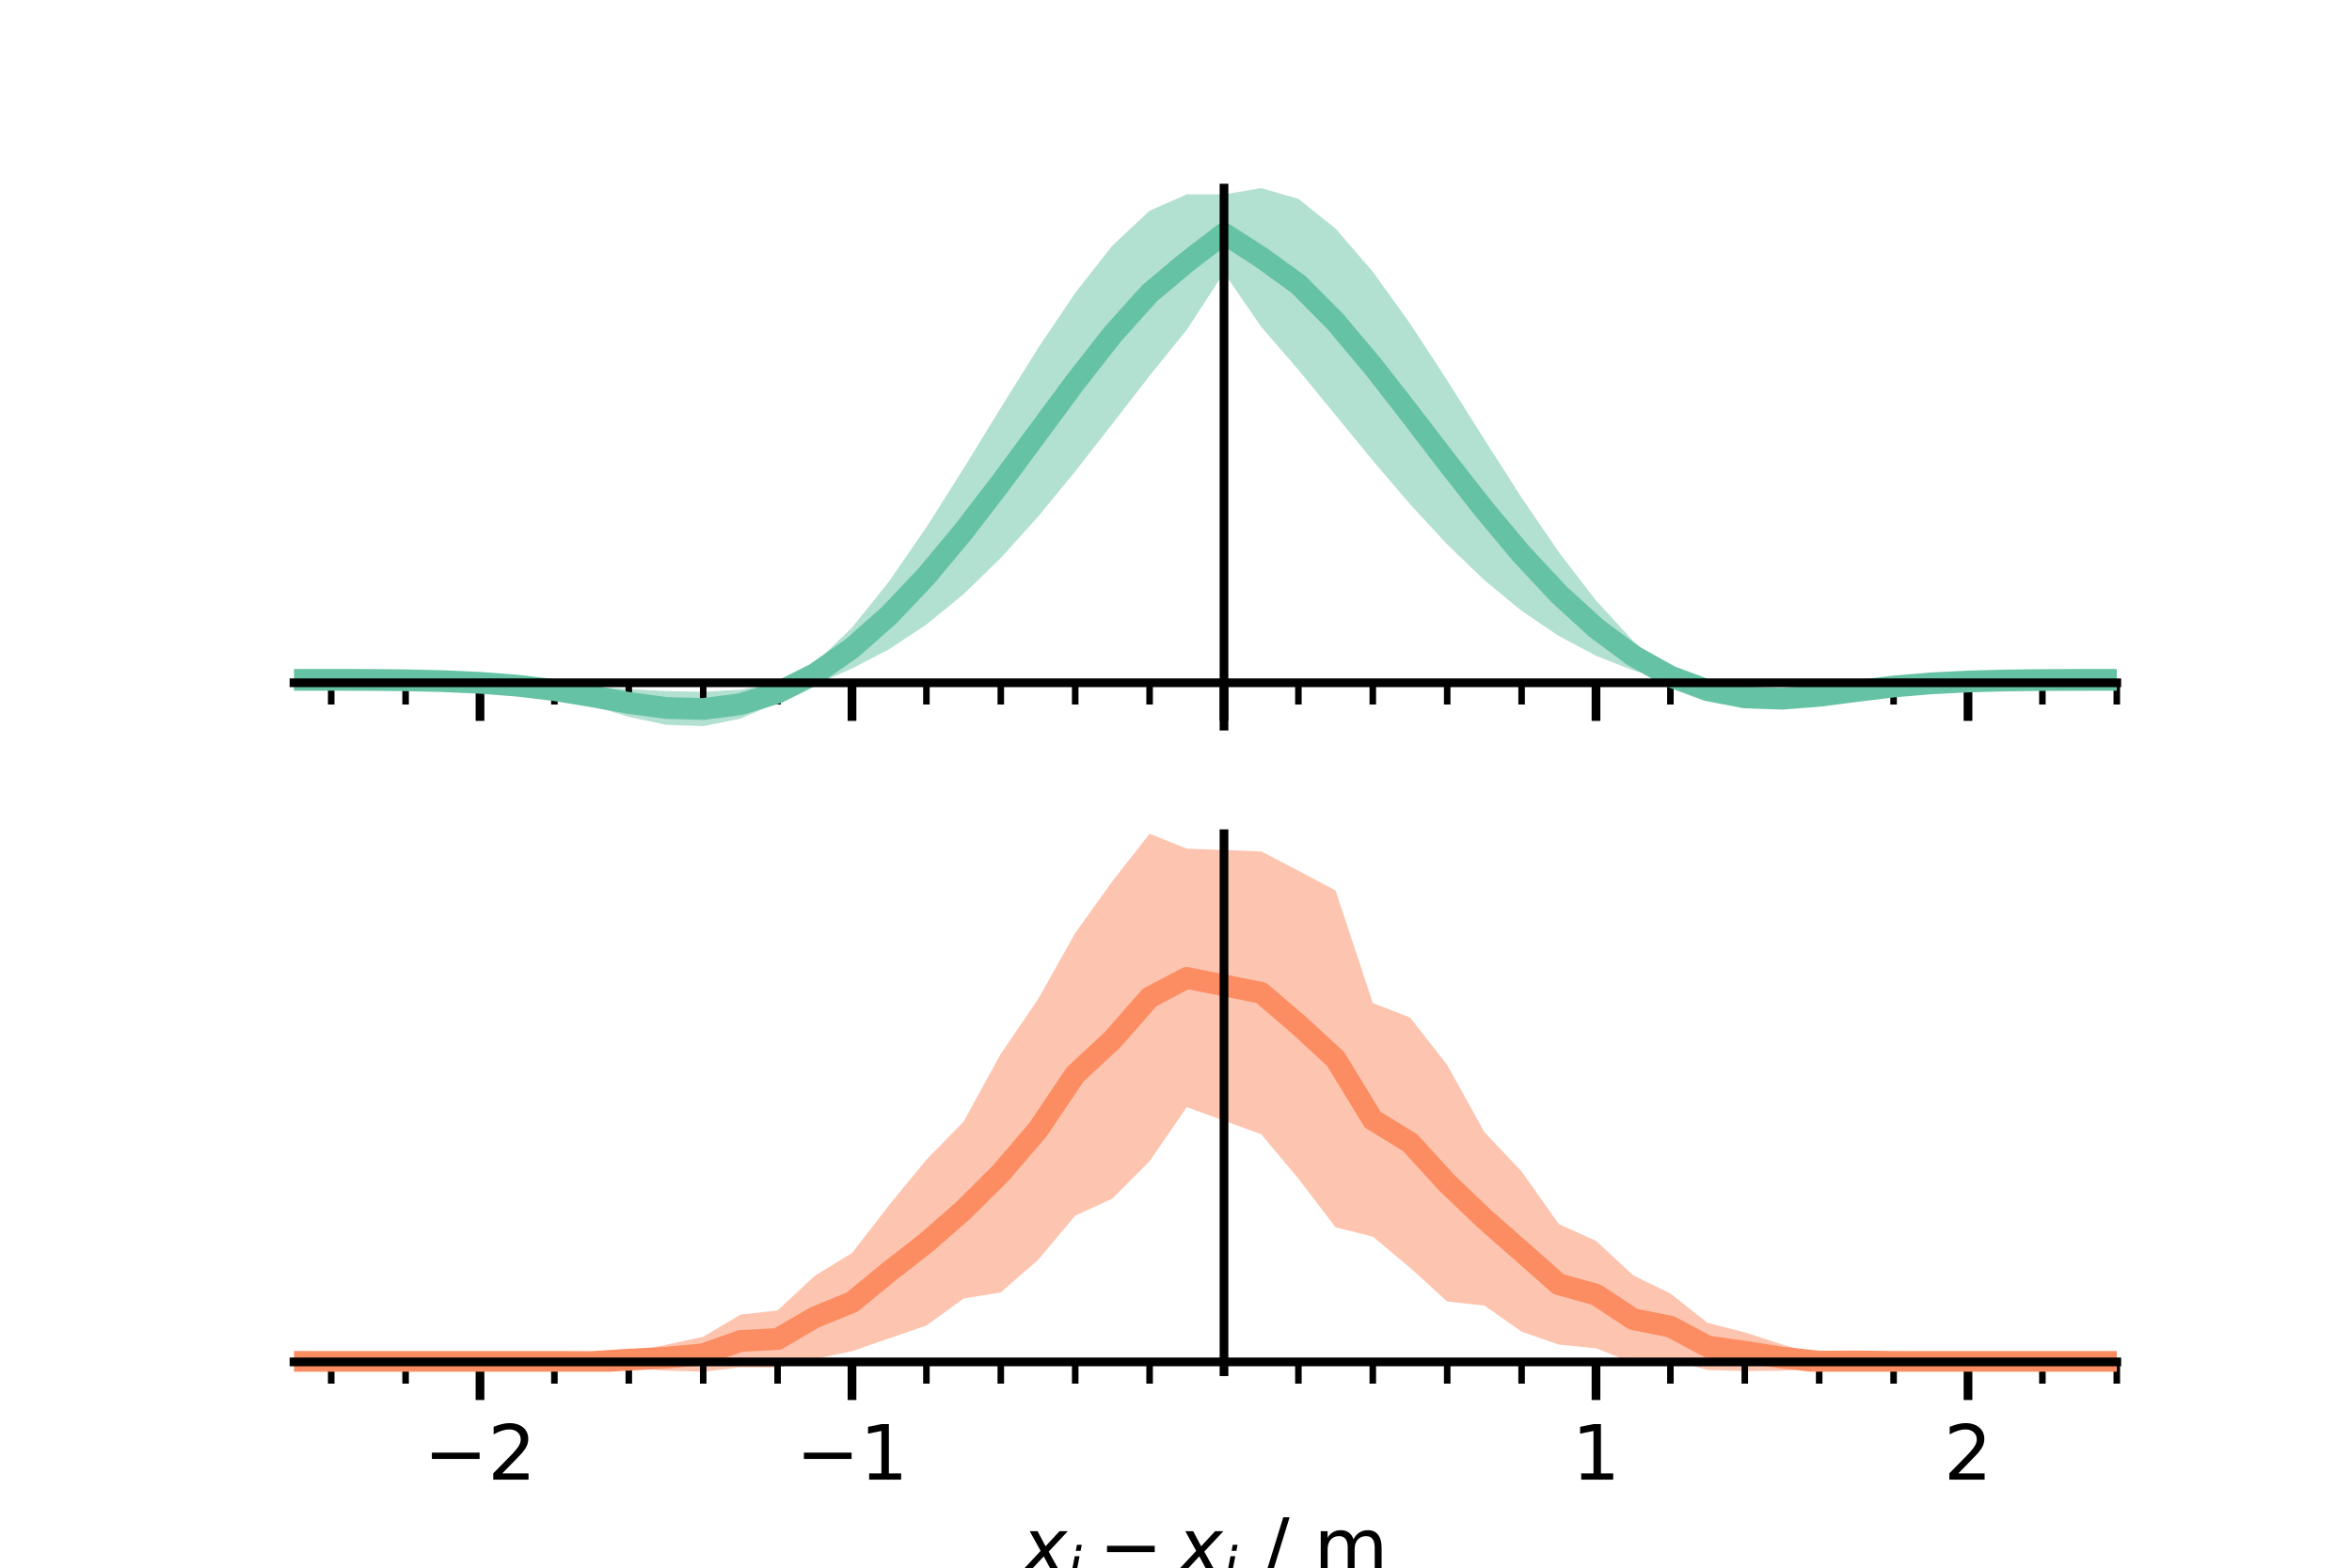
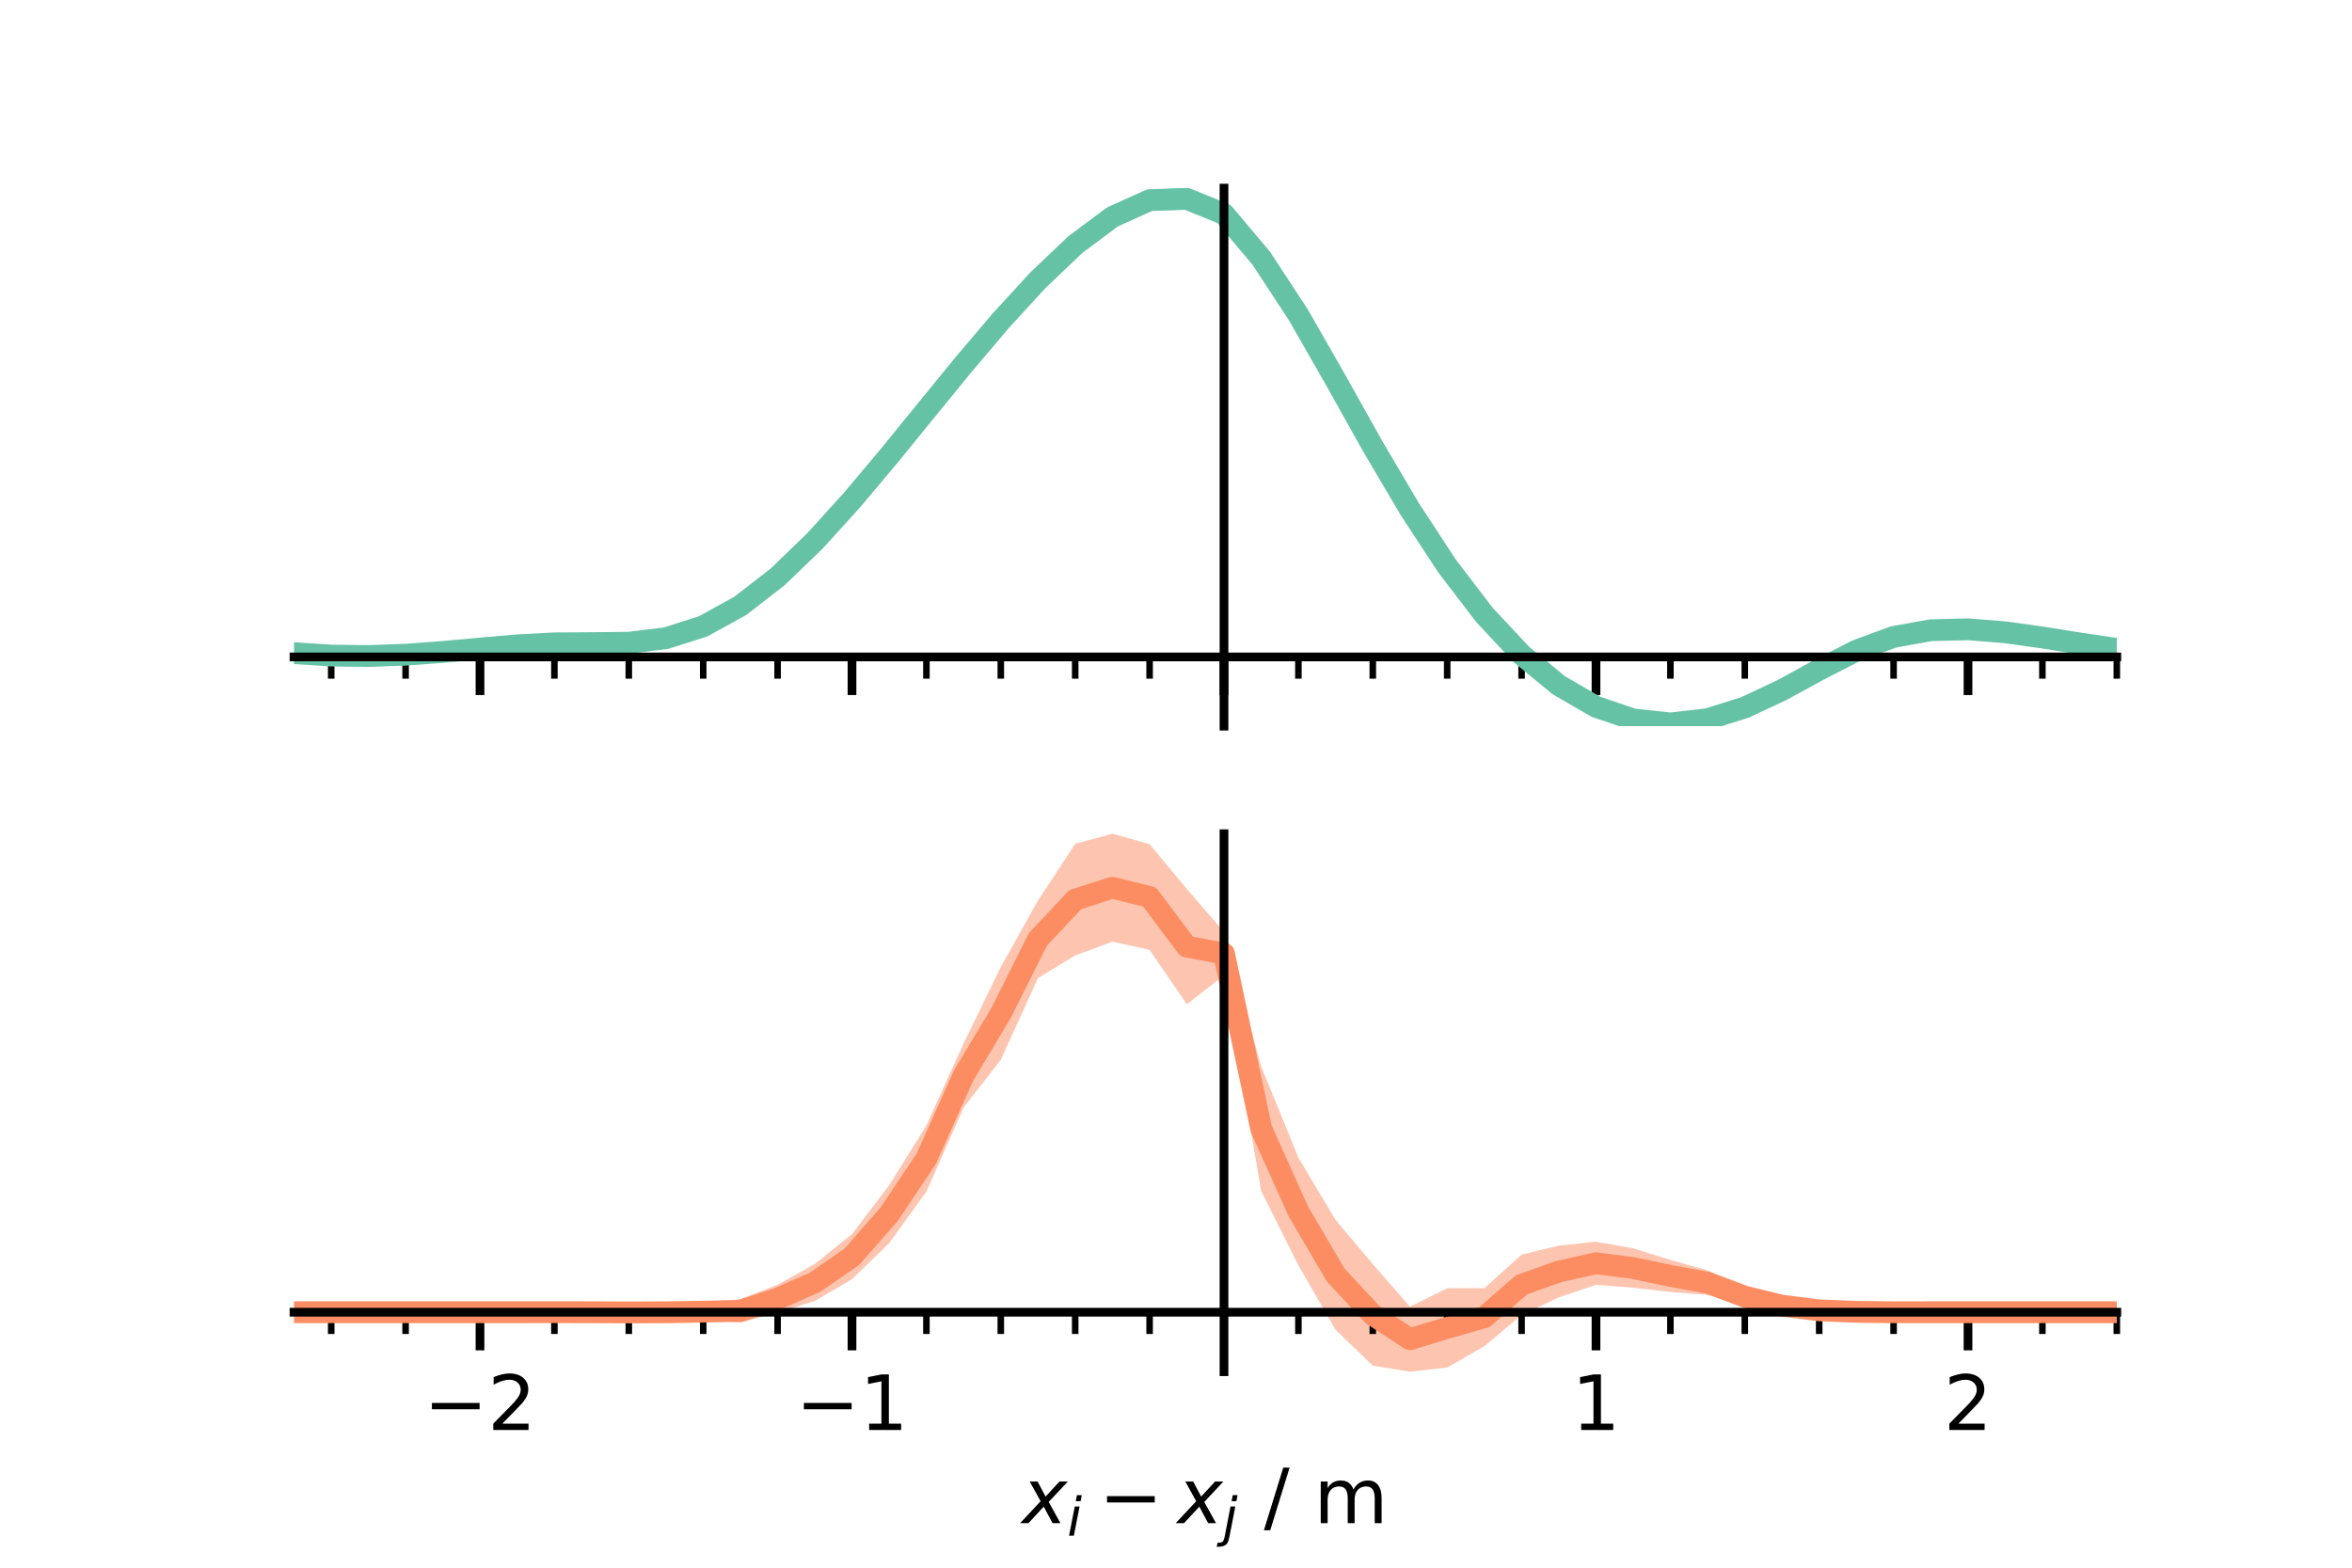
<svg xmlns="http://www.w3.org/2000/svg" xmlns:xlink="http://www.w3.org/1999/xlink" height="144pt" version="1.1" viewBox="0 0 216 144" width="216pt">
  <defs>
    <style type="text/css">
*{stroke-linecap:butt;stroke-linejoin:round;}
  </style>
  </defs>
  <g id="figure_1">
    <g id="patch_1">
      <path d="M 0 144  L 216 144  L 216 0  L 0 0  z " style="fill:none;" />
    </g>
    <g id="axes_1">
      <g id="patch_2">
        <path d="M 27 66.698  L 194.4 66.698  L 194.4 17.28  L 27 17.28  z " style="fill:none;" />
      </g>
      <g id="PolyCollection_1">
-         <path clip-path="url(#pe63ea4022e)" d="M 27 62.5  L 27 62.389  L 30.416 62.32  L 33.833 62.278  L 37.249 62.298  L 40.665 62.416  L 44.082 62.655  L 47.498 62.794  L 50.914 62.904  L 54.331 63.074  L 57.747 63.29  L 61.163 63.481  L 64.58 63.545  L 67.996 63.357  L 71.412 62.708  L 74.829 60.93  L 78.245 57.65  L 81.661 53.391  L 85.078 48.43  L 88.494 43.028  L 91.91 37.458  L 95.327 31.989  L 98.743 26.91  L 102.159 22.558  L 105.576 19.354  L 108.992 17.852  L 112.408 17.852  L 115.824 17.28  L 119.241 18.265  L 122.657 21.003  L 126.073 24.956  L 129.49 29.713  L 132.906 34.944  L 136.322 40.366  L 139.739 45.711  L 143.155 50.719  L 146.571 55.159  L 149.988 58.879  L 153.404 61.729  L 156.82 62.956  L 160.237 63.217  L 163.653 63.231  L 167.069 63.112  L 170.486 62.955  L 173.902 62.829  L 177.318 62.734  L 180.735 62.488  L 184.151 62.346  L 187.567 62.309  L 190.984 62.34  L 194.4 62.4  L 194.4 62.492  L 194.4 62.492  L 190.984 62.56  L 187.567 62.62  L 184.151 62.666  L 180.735 62.708  L 177.318 62.809  L 173.902 63.29  L 170.486 63.993  L 167.069 64.721  L 163.653 65.129  L 160.237 64.899  L 156.82 63.852  L 153.404 62.545  L 149.988 61.584  L 146.571 60.233  L 143.155 58.418  L 139.739 56.106  L 136.322 53.293  L 132.906 50.006  L 129.49 46.309  L 126.073 42.305  L 122.657 38.134  L 119.241 33.975  L 115.824 30.018  L 112.408 25.048  L 108.992 30.283  L 105.576 34.516  L 102.159 38.925  L 98.743 43.304  L 95.327 47.461  L 91.91 51.252  L 88.494 54.573  L 85.078 57.367  L 81.661 59.628  L 78.245 61.411  L 74.829 62.893  L 71.412 64.55  L 67.996 66.013  L 64.58 66.698  L 61.163 66.578  L 57.747 65.844  L 54.331 64.823  L 50.914 63.868  L 47.498 63.167  L 44.082 62.784  L 40.665 62.716  L 37.249 62.676  L 33.833 62.63  L 30.416 62.57  L 27 62.5  z " style="fill:#66c2a5;fill-opacity:0.5;" />
+         <path clip-path="url(#p49e4f3617b)" d="M 27 60.039  L 27 59.951  L 30.416 60.18  L 33.833 60.223  L 37.249 60.096  L 40.665 59.838  L 44.082 59.517  L 47.498 59.215  L 50.914 59.029  L 54.331 59.009  L 57.747 58.973  L 61.163 58.558  L 64.58 57.46  L 67.996 55.538  L 71.412 52.819  L 74.829 49.438  L 78.245 45.571  L 81.661 41.399  L 85.078 37.093  L 88.494 32.808  L 91.91 28.688  L 95.327 24.883  L 98.743 21.566  L 102.159 18.968  L 105.576 17.401  L 108.992 17.28  L 112.408 18.7  L 115.824 22.82  L 119.241 28.115  L 122.657 34.186  L 126.073 40.397  L 129.49 46.3  L 132.906 51.61  L 136.322 56.166  L 139.739 59.884  L 143.155 62.73  L 146.571 64.709  L 149.988 65.853  L 153.404 66.203  L 156.82 65.811  L 160.237 64.757  L 163.653 63.191  L 167.069 61.37  L 170.486 59.659  L 173.902 58.426  L 177.318 57.816  L 180.735 57.729  L 184.151 58.005  L 187.567 58.488  L 190.984 59.042  L 194.4 59.556  L 194.4 59.66  L 194.4 59.66  L 190.984 59.164  L 187.567 58.626  L 184.151 58.153  L 180.735 57.88  L 177.318 57.965  L 173.902 58.585  L 170.486 59.866  L 167.069 61.663  L 163.653 63.579  L 160.237 65.217  L 156.82 66.307  L 153.404 66.698  L 149.988 66.318  L 146.571 65.14  L 143.155 63.159  L 139.739 60.377  L 136.322 56.79  L 132.906 52.41  L 129.49 47.301  L 126.073 41.611  L 122.657 35.612  L 119.241 29.738  L 115.824 24.609  L 112.408 20.609  L 108.992 19.25  L 105.576 19.373  L 102.159 20.889  L 98.743 23.393  L 95.327 26.579  L 91.91 30.224  L 88.494 34.158  L 85.078 38.241  L 81.661 42.334  L 78.245 46.293  L 74.829 49.96  L 71.412 53.166  L 67.996 55.752  L 64.58 57.603  L 61.163 58.683  L 57.747 59.099  L 54.331 59.138  L 50.914 59.159  L 47.498 59.339  L 44.082 59.628  L 40.665 59.933  L 37.249 60.176  L 33.833 60.296  L 30.416 60.255  L 27 60.039  z " style="fill:#66c2a5;fill-opacity:0.5;" />
      </g>
      <g id="matplotlib.axis_1">
        <g id="xtick_1">
          <g id="line2d_1">
            <defs>
-               <path d="M 0 0  L 0 3.5  " id="m44c43bb638" style="stroke:#000000;stroke-width:0.8;" />
+               <path d="M 0 0  L 0 3.5  " id="mb856ab4840" style="stroke:#000000;stroke-width:0.8;" />
            </defs>
            <g>
-               <use style="stroke:#000000;stroke-width:0.8;" x="44.082" xlink:href="#m44c43bb638" y="62.716" />
+               <use style="stroke:#000000;stroke-width:0.8;" x="44.082" xlink:href="#mb856ab4840" y="60.343" />
            </g>
          </g>
        </g>
        <g id="xtick_2">
          <g id="line2d_2">
            <g>
-               <use style="stroke:#000000;stroke-width:0.8;" x="78.245" xlink:href="#m44c43bb638" y="62.716" />
+               <use style="stroke:#000000;stroke-width:0.8;" x="78.245" xlink:href="#mb856ab4840" y="60.343" />
            </g>
          </g>
        </g>
        <g id="xtick_3">
          <g id="line2d_3">
            <g>
-               <use style="stroke:#000000;stroke-width:0.8;" x="112.408" xlink:href="#m44c43bb638" y="62.716" />
+               <use style="stroke:#000000;stroke-width:0.8;" x="112.408" xlink:href="#mb856ab4840" y="60.343" />
            </g>
          </g>
        </g>
        <g id="xtick_4">
          <g id="line2d_4">
            <g>
-               <use style="stroke:#000000;stroke-width:0.8;" x="146.571" xlink:href="#m44c43bb638" y="62.716" />
+               <use style="stroke:#000000;stroke-width:0.8;" x="146.571" xlink:href="#mb856ab4840" y="60.343" />
            </g>
          </g>
        </g>
        <g id="xtick_5">
          <g id="line2d_5">
            <g>
-               <use style="stroke:#000000;stroke-width:0.8;" x="180.735" xlink:href="#m44c43bb638" y="62.716" />
+               <use style="stroke:#000000;stroke-width:0.8;" x="180.735" xlink:href="#mb856ab4840" y="60.343" />
            </g>
          </g>
        </g>
        <g id="xtick_6">
          <g id="line2d_6">
            <defs>
-               <path d="M 0 0  L 0 2  " id="m221dca22a9" style="stroke:#000000;stroke-width:0.6;" />
+               <path d="M 0 0  L 0 2  " id="mb984879b66" style="stroke:#000000;stroke-width:0.6;" />
            </defs>
            <g>
-               <use style="stroke:#000000;stroke-width:0.6;" x="30.416" xlink:href="#m221dca22a9" y="62.716" />
+               <use style="stroke:#000000;stroke-width:0.6;" x="30.416" xlink:href="#mb984879b66" y="60.343" />
            </g>
          </g>
        </g>
        <g id="xtick_7">
          <g id="line2d_7">
            <g>
-               <use style="stroke:#000000;stroke-width:0.6;" x="37.249" xlink:href="#m221dca22a9" y="62.716" />
+               <use style="stroke:#000000;stroke-width:0.6;" x="37.249" xlink:href="#mb984879b66" y="60.343" />
            </g>
          </g>
        </g>
        <g id="xtick_8">
          <g id="line2d_8">
            <g>
-               <use style="stroke:#000000;stroke-width:0.6;" x="50.914" xlink:href="#m221dca22a9" y="62.716" />
+               <use style="stroke:#000000;stroke-width:0.6;" x="50.914" xlink:href="#mb984879b66" y="60.343" />
            </g>
          </g>
        </g>
        <g id="xtick_9">
          <g id="line2d_9">
            <g>
-               <use style="stroke:#000000;stroke-width:0.6;" x="57.747" xlink:href="#m221dca22a9" y="62.716" />
+               <use style="stroke:#000000;stroke-width:0.6;" x="57.747" xlink:href="#mb984879b66" y="60.343" />
            </g>
          </g>
        </g>
        <g id="xtick_10">
          <g id="line2d_10">
            <g>
-               <use style="stroke:#000000;stroke-width:0.6;" x="64.58" xlink:href="#m221dca22a9" y="62.716" />
+               <use style="stroke:#000000;stroke-width:0.6;" x="64.58" xlink:href="#mb984879b66" y="60.343" />
            </g>
          </g>
        </g>
        <g id="xtick_11">
          <g id="line2d_11">
            <g>
-               <use style="stroke:#000000;stroke-width:0.6;" x="71.412" xlink:href="#m221dca22a9" y="62.716" />
+               <use style="stroke:#000000;stroke-width:0.6;" x="71.412" xlink:href="#mb984879b66" y="60.343" />
            </g>
          </g>
        </g>
        <g id="xtick_12">
          <g id="line2d_12">
            <g>
-               <use style="stroke:#000000;stroke-width:0.6;" x="85.078" xlink:href="#m221dca22a9" y="62.716" />
+               <use style="stroke:#000000;stroke-width:0.6;" x="85.078" xlink:href="#mb984879b66" y="60.343" />
            </g>
          </g>
        </g>
        <g id="xtick_13">
          <g id="line2d_13">
            <g>
-               <use style="stroke:#000000;stroke-width:0.6;" x="91.91" xlink:href="#m221dca22a9" y="62.716" />
+               <use style="stroke:#000000;stroke-width:0.6;" x="91.91" xlink:href="#mb984879b66" y="60.343" />
            </g>
          </g>
        </g>
        <g id="xtick_14">
          <g id="line2d_14">
            <g>
-               <use style="stroke:#000000;stroke-width:0.6;" x="98.743" xlink:href="#m221dca22a9" y="62.716" />
+               <use style="stroke:#000000;stroke-width:0.6;" x="98.743" xlink:href="#mb984879b66" y="60.343" />
            </g>
          </g>
        </g>
        <g id="xtick_15">
          <g id="line2d_15">
            <g>
-               <use style="stroke:#000000;stroke-width:0.6;" x="105.576" xlink:href="#m221dca22a9" y="62.716" />
+               <use style="stroke:#000000;stroke-width:0.6;" x="105.576" xlink:href="#mb984879b66" y="60.343" />
            </g>
          </g>
        </g>
        <g id="xtick_16">
          <g id="line2d_16">
            <g>
-               <use style="stroke:#000000;stroke-width:0.6;" x="119.241" xlink:href="#m221dca22a9" y="62.716" />
+               <use style="stroke:#000000;stroke-width:0.6;" x="119.241" xlink:href="#mb984879b66" y="60.343" />
            </g>
          </g>
        </g>
        <g id="xtick_17">
          <g id="line2d_17">
            <g>
-               <use style="stroke:#000000;stroke-width:0.6;" x="126.073" xlink:href="#m221dca22a9" y="62.716" />
+               <use style="stroke:#000000;stroke-width:0.6;" x="126.073" xlink:href="#mb984879b66" y="60.343" />
            </g>
          </g>
        </g>
        <g id="xtick_18">
          <g id="line2d_18">
            <g>
-               <use style="stroke:#000000;stroke-width:0.6;" x="132.906" xlink:href="#m221dca22a9" y="62.716" />
+               <use style="stroke:#000000;stroke-width:0.6;" x="132.906" xlink:href="#mb984879b66" y="60.343" />
            </g>
          </g>
        </g>
        <g id="xtick_19">
          <g id="line2d_19">
            <g>
-               <use style="stroke:#000000;stroke-width:0.6;" x="139.739" xlink:href="#m221dca22a9" y="62.716" />
+               <use style="stroke:#000000;stroke-width:0.6;" x="139.739" xlink:href="#mb984879b66" y="60.343" />
            </g>
          </g>
        </g>
        <g id="xtick_20">
          <g id="line2d_20">
            <g>
-               <use style="stroke:#000000;stroke-width:0.6;" x="153.404" xlink:href="#m221dca22a9" y="62.716" />
+               <use style="stroke:#000000;stroke-width:0.6;" x="153.404" xlink:href="#mb984879b66" y="60.343" />
            </g>
          </g>
        </g>
        <g id="xtick_21">
          <g id="line2d_21">
            <g>
-               <use style="stroke:#000000;stroke-width:0.6;" x="160.237" xlink:href="#m221dca22a9" y="62.716" />
+               <use style="stroke:#000000;stroke-width:0.6;" x="160.237" xlink:href="#mb984879b66" y="60.343" />
            </g>
          </g>
        </g>
        <g id="xtick_22">
          <g id="line2d_22">
            <g>
-               <use style="stroke:#000000;stroke-width:0.6;" x="167.069" xlink:href="#m221dca22a9" y="62.716" />
+               <use style="stroke:#000000;stroke-width:0.6;" x="167.069" xlink:href="#mb984879b66" y="60.343" />
            </g>
          </g>
        </g>
        <g id="xtick_23">
          <g id="line2d_23">
            <g>
-               <use style="stroke:#000000;stroke-width:0.6;" x="173.902" xlink:href="#m221dca22a9" y="62.716" />
+               <use style="stroke:#000000;stroke-width:0.6;" x="173.902" xlink:href="#mb984879b66" y="60.343" />
            </g>
          </g>
        </g>
        <g id="xtick_24">
          <g id="line2d_24">
            <g>
-               <use style="stroke:#000000;stroke-width:0.6;" x="187.567" xlink:href="#m221dca22a9" y="62.716" />
+               <use style="stroke:#000000;stroke-width:0.6;" x="187.567" xlink:href="#mb984879b66" y="60.343" />
            </g>
          </g>
        </g>
        <g id="xtick_25">
          <g id="line2d_25">
            <g>
-               <use style="stroke:#000000;stroke-width:0.6;" x="194.4" xlink:href="#m221dca22a9" y="62.716" />
+               <use style="stroke:#000000;stroke-width:0.6;" x="194.4" xlink:href="#mb984879b66" y="60.343" />
            </g>
          </g>
        </g>
      </g>
      <g id="matplotlib.axis_2" />
      <g id="line2d_26">
-         <path clip-path="url(#pe63ea4022e)" d="M 27 62.445  L 30.416 62.445  L 33.833 62.454  L 37.249 62.487  L 40.665 62.566  L 44.082 62.719  L 47.498 62.98  L 50.914 63.386  L 54.331 63.949  L 57.747 64.567  L 61.163 65.03  L 64.58 65.121  L 67.996 64.685  L 71.412 63.629  L 74.829 61.912  L 78.245 59.531  L 81.661 56.509  L 85.078 52.899  L 88.494 48.8  L 91.91 44.355  L 95.327 39.725  L 98.743 35.107  L 102.159 30.741  L 105.576 26.935  L 108.992 24.067  L 112.408 21.45  L 115.824 23.649  L 119.241 26.12  L 122.657 29.568  L 126.073 33.631  L 129.49 38.011  L 132.906 42.475  L 136.322 46.829  L 139.739 50.909  L 143.155 54.568  L 146.571 57.696  L 149.988 60.232  L 153.404 62.137  L 156.82 63.404  L 160.237 64.058  L 163.653 64.18  L 167.069 63.916  L 170.486 63.474  L 173.902 63.059  L 177.318 62.771  L 180.735 62.598  L 184.151 62.506  L 187.567 62.464  L 190.984 62.45  L 194.4 62.446  " style="fill:none;stroke:#66c2a5;stroke-linecap:square;stroke-width:2;" />
+         <path clip-path="url(#p49e4f3617b)" d="M 27 59.995  L 30.416 60.217  L 33.833 60.26  L 37.249 60.136  L 40.665 59.886  L 44.082 59.573  L 47.498 59.277  L 50.914 59.094  L 54.331 59.074  L 57.747 59.036  L 61.163 58.621  L 64.58 57.531  L 67.996 55.645  L 71.412 52.993  L 74.829 49.699  L 78.245 45.932  L 81.661 41.866  L 85.078 37.667  L 88.494 33.483  L 91.91 29.456  L 95.327 25.731  L 98.743 22.48  L 102.159 19.929  L 105.576 18.387  L 108.992 18.265  L 112.408 19.655  L 115.824 23.714  L 119.241 28.927  L 122.657 34.899  L 126.073 41.004  L 129.49 46.8  L 132.906 52.01  L 136.322 56.478  L 139.739 60.13  L 143.155 62.945  L 146.571 64.924  L 149.988 66.085  L 153.404 66.451  L 156.82 66.059  L 160.237 64.987  L 163.653 63.385  L 167.069 61.516  L 170.486 59.763  L 173.902 58.506  L 177.318 57.891  L 180.735 57.805  L 184.151 58.079  L 187.567 58.557  L 190.984 59.103  L 194.4 59.608  " style="fill:none;stroke:#66c2a5;stroke-linecap:square;stroke-width:2;" />
      </g>
      <g id="patch_3">
        <path d="M 112.408 66.698  L 112.408 17.28  " style="fill:none;stroke:#000000;stroke-linecap:square;stroke-linejoin:miter;stroke-width:0.8;" />
      </g>
      <g id="patch_4">
        <path d="M 194.4 66.698  L 194.4 17.28  " style="fill:none;" />
      </g>
      <g id="patch_5">
-         <path d="M 27 62.716  L 194.4 62.716  " style="fill:none;stroke:#000000;stroke-linecap:square;stroke-linejoin:miter;stroke-width:0.8;" />
+         <path d="M 27 60.343  L 194.4 60.343  " style="fill:none;stroke:#000000;stroke-linecap:square;stroke-linejoin:miter;stroke-width:0.8;" />
      </g>
      <g id="patch_6">
        <path d="M 27 17.28  L 194.4 17.28  " style="fill:none;" />
      </g>
    </g>
    <g id="axes_2">
      <g id="patch_7">
        <path d="M 27 126  L 194.4 126  L 194.4 76.582  L 27 76.582  z " style="fill:none;" />
      </g>
      <g id="PolyCollection_2">
-         <path clip-path="url(#pa218ab1e4e)" d="M 27 125.097  L 27 125.097  L 30.416 125.097  L 33.833 125.097  L 37.249 125.097  L 40.665 125.097  L 44.082 125.097  L 47.498 125.097  L 50.914 125.097  L 54.331 124.872  L 57.747 124.194  L 61.163 123.524  L 64.58 122.787  L 67.996 120.753  L 71.412 120.369  L 74.829 117.183  L 78.245 115.1  L 81.661 110.683  L 85.078 106.521  L 88.494 103.023  L 91.91 96.793  L 95.327 91.788  L 98.743 85.706  L 102.159 80.939  L 105.576 76.582  L 108.992 77.953  L 115.824 78.206  L 119.241 79.979  L 122.657 81.798  L 126.073 92.134  L 129.49 93.454  L 132.906 97.822  L 136.322 103.987  L 139.739 107.6  L 143.155 112.435  L 146.571 113.98  L 149.988 117.145  L 153.404 118.818  L 156.82 121.517  L 160.237 122.383  L 163.653 123.494  L 167.069 124.487  L 170.486 124.794  L 173.902 125.097  L 177.318 125.097  L 180.735 125.097  L 184.151 125.097  L 187.567 125.097  L 190.984 125.097  L 194.4 125.097  L 194.4 125.097  L 194.4 125.097  L 190.984 125.097  L 187.567 125.097  L 184.151 125.097  L 180.735 125.097  L 177.318 125.097  L 173.902 125.097  L 170.486 125.316  L 167.069 125.661  L 163.653 125.911  L 160.237 125.937  L 156.82 125.842  L 153.404 124.897  L 149.988 125.199  L 146.571 123.851  L 143.155 123.508  L 139.739 122.317  L 136.322 119.92  L 132.906 119.557  L 129.49 116.445  L 126.073 113.59  L 122.657 112.745  L 119.241 108.267  L 115.824 104.186  L 108.992 101.698  L 105.576 106.659  L 102.159 110.095  L 98.743 111.67  L 95.327 115.732  L 91.91 118.712  L 88.494 119.28  L 85.078 121.759  L 81.661 122.929  L 78.245 124.12  L 74.829 124.823  L 71.412 125.619  L 67.996 125.603  L 64.58 126  L 61.163 125.902  L 57.747 125.592  L 54.331 125.347  L 50.914 125.097  L 47.498 125.097  L 44.082 125.097  L 40.665 125.097  L 37.249 125.097  L 33.833 125.097  L 30.416 125.097  L 27 125.097  z " style="fill:#fc8d62;fill-opacity:0.5;" />
+         <path clip-path="url(#peae1493d76)" d="M 27 120.534  L 27 120.534  L 30.416 120.534  L 33.833 120.534  L 37.249 120.534  L 40.665 120.534  L 44.082 120.534  L 47.498 120.534  L 50.914 120.514  L 54.331 120.432  L 57.747 120.325  L 61.163 120.073  L 64.58 119.814  L 67.996 119.324  L 71.412 118.015  L 74.829 116.098  L 78.245 113.355  L 81.661 108.863  L 85.078 103.374  L 88.494 95.85  L 91.91 88.83  L 95.327 82.717  L 98.743 77.51  L 102.159 76.582  L 105.576 77.542  L 108.992 81.652  L 112.408 85.604  L 115.824 97.962  L 119.241 106.339  L 122.657 112.061  L 126.073 116.119  L 129.49 120.025  L 132.906 118.332  L 136.322 118.325  L 139.739 115.248  L 143.155 114.419  L 146.571 114.053  L 149.988 114.667  L 153.404 115.728  L 156.82 116.69  L 160.237 118.386  L 163.653 119.382  L 167.069 120.095  L 170.486 120.38  L 173.902 120.524  L 177.318 120.534  L 180.735 120.534  L 184.151 120.534  L 187.567 120.534  L 190.984 120.534  L 194.4 120.534  L 194.4 120.534  L 194.4 120.534  L 190.984 120.534  L 187.567 120.534  L 184.151 120.534  L 180.735 120.534  L 177.318 120.534  L 173.902 120.547  L 170.486 120.62  L 167.069 120.626  L 163.653 120.49  L 160.237 119.823  L 156.82 118.944  L 153.404 118.675  L 149.988 118.285  L 146.571 118.014  L 143.155 119.173  L 139.739 120.782  L 136.322 123.655  L 132.906 125.613  L 129.49 126  L 126.073 125.442  L 122.657 122.149  L 119.241 116.234  L 115.824 109.399  L 112.408 89.582  L 108.992 92.248  L 105.576 87.251  L 102.159 86.498  L 98.743 87.762  L 95.327 89.84  L 91.91 97.344  L 88.494 101.737  L 85.078 109.453  L 81.661 114.186  L 78.245 117.501  L 74.829 119.501  L 71.412 120.562  L 67.996 121.495  L 64.58 121.15  L 61.163 121.003  L 57.747 120.78  L 54.331 120.639  L 50.914 120.548  L 47.498 120.534  L 44.082 120.534  L 40.665 120.534  L 37.249 120.534  L 33.833 120.534  L 30.416 120.534  L 27 120.534  z " style="fill:#fc8d62;fill-opacity:0.5;" />
      </g>
      <g id="matplotlib.axis_3">
        <g id="xtick_26">
          <g id="line2d_27">
            <g>
-               <use style="stroke:#000000;stroke-width:0.8;" x="44.082" xlink:href="#m44c43bb638" y="125.097" />
+               <use style="stroke:#000000;stroke-width:0.8;" x="44.082" xlink:href="#mb856ab4840" y="120.534" />
            </g>
          </g>
          <g id="text_1">
            <defs>
              <path d="M 10.594 35.5  L 73.188 35.5  L 73.188 27.203  L 10.594 27.203  z " id="DejaVuSans-8722" />
              <path d="M 19.188 8.297  L 53.609 8.297  L 53.609 0  L 7.328 0  L 7.328 8.297  Q 12.938 14.109 22.625 23.891  Q 32.328 33.688 34.812 36.531  Q 39.547 41.844 41.422 45.531  Q 43.312 49.219 43.312 52.781  Q 43.312 58.594 39.234 62.25  Q 35.156 65.922 28.609 65.922  Q 23.969 65.922 18.812 64.312  Q 13.672 62.703 7.812 59.422  L 7.812 69.391  Q 13.766 71.781 18.938 73  Q 24.125 74.219 28.422 74.219  Q 39.75 74.219 46.484 68.547  Q 53.219 62.891 53.219 53.422  Q 53.219 48.922 51.531 44.891  Q 49.859 40.875 45.406 35.406  Q 44.188 33.984 37.641 27.219  Q 31.109 20.453 19.188 8.297  z " id="DejaVuSans-50" />
            </defs>
-             <g transform="translate(38.92187 135.9157)scale(0.07 -0.07)">
+             <g transform="translate(38.92187 131.3525)scale(0.07 -0.07)">
              <use xlink:href="#DejaVuSans-8722" />
              <use x="83.789" xlink:href="#DejaVuSans-50" />
            </g>
          </g>
        </g>
        <g id="xtick_27">
          <g id="line2d_28">
            <g>
-               <use style="stroke:#000000;stroke-width:0.8;" x="78.245" xlink:href="#m44c43bb638" y="125.097" />
+               <use style="stroke:#000000;stroke-width:0.8;" x="78.245" xlink:href="#mb856ab4840" y="120.534" />
            </g>
          </g>
          <g id="text_2">
            <defs>
              <path d="M 12.406 8.297  L 28.516 8.297  L 28.516 63.922  L 10.984 60.406  L 10.984 69.391  L 28.422 72.906  L 38.281 72.906  L 38.281 8.297  L 54.391 8.297  L 54.391 0  L 12.406 0  z " id="DejaVuSans-49" />
            </defs>
-             <g transform="translate(73.08513 135.9157)scale(0.07 -0.07)">
+             <g transform="translate(73.08513 131.3525)scale(0.07 -0.07)">
              <use xlink:href="#DejaVuSans-8722" />
              <use x="83.789" xlink:href="#DejaVuSans-49" />
            </g>
          </g>
        </g>
        <g id="xtick_28">
          <g id="line2d_29">
            <g>
-               <use style="stroke:#000000;stroke-width:0.8;" x="146.571" xlink:href="#m44c43bb638" y="125.097" />
+               <use style="stroke:#000000;stroke-width:0.8;" x="146.571" xlink:href="#mb856ab4840" y="120.534" />
            </g>
          </g>
          <g id="text_3">
-             <g transform="translate(144.3446 135.9157)scale(0.07 -0.07)">
+             <g transform="translate(144.3446 131.3525)scale(0.07 -0.07)">
              <use xlink:href="#DejaVuSans-49" />
            </g>
          </g>
        </g>
        <g id="xtick_29">
          <g id="line2d_30">
            <g>
-               <use style="stroke:#000000;stroke-width:0.8;" x="180.735" xlink:href="#m44c43bb638" y="125.097" />
+               <use style="stroke:#000000;stroke-width:0.8;" x="180.735" xlink:href="#mb856ab4840" y="120.534" />
            </g>
          </g>
          <g id="text_4">
-             <g transform="translate(178.5078 135.9157)scale(0.07 -0.07)">
+             <g transform="translate(178.5078 131.3525)scale(0.07 -0.07)">
              <use xlink:href="#DejaVuSans-50" />
            </g>
          </g>
        </g>
        <g id="xtick_30">
          <g id="line2d_31">
            <g>
-               <use style="stroke:#000000;stroke-width:0.6;" x="30.416" xlink:href="#m221dca22a9" y="125.097" />
+               <use style="stroke:#000000;stroke-width:0.6;" x="30.416" xlink:href="#mb984879b66" y="120.534" />
            </g>
          </g>
        </g>
        <g id="xtick_31">
          <g id="line2d_32">
            <g>
-               <use style="stroke:#000000;stroke-width:0.6;" x="37.249" xlink:href="#m221dca22a9" y="125.097" />
+               <use style="stroke:#000000;stroke-width:0.6;" x="37.249" xlink:href="#mb984879b66" y="120.534" />
            </g>
          </g>
        </g>
        <g id="xtick_32">
          <g id="line2d_33">
            <g>
-               <use style="stroke:#000000;stroke-width:0.6;" x="50.914" xlink:href="#m221dca22a9" y="125.097" />
+               <use style="stroke:#000000;stroke-width:0.6;" x="50.914" xlink:href="#mb984879b66" y="120.534" />
            </g>
          </g>
        </g>
        <g id="xtick_33">
          <g id="line2d_34">
            <g>
-               <use style="stroke:#000000;stroke-width:0.6;" x="57.747" xlink:href="#m221dca22a9" y="125.097" />
+               <use style="stroke:#000000;stroke-width:0.6;" x="57.747" xlink:href="#mb984879b66" y="120.534" />
            </g>
          </g>
        </g>
        <g id="xtick_34">
          <g id="line2d_35">
            <g>
-               <use style="stroke:#000000;stroke-width:0.6;" x="64.58" xlink:href="#m221dca22a9" y="125.097" />
+               <use style="stroke:#000000;stroke-width:0.6;" x="64.58" xlink:href="#mb984879b66" y="120.534" />
            </g>
          </g>
        </g>
        <g id="xtick_35">
          <g id="line2d_36">
            <g>
-               <use style="stroke:#000000;stroke-width:0.6;" x="71.412" xlink:href="#m221dca22a9" y="125.097" />
+               <use style="stroke:#000000;stroke-width:0.6;" x="71.412" xlink:href="#mb984879b66" y="120.534" />
            </g>
          </g>
        </g>
        <g id="xtick_36">
          <g id="line2d_37">
            <g>
-               <use style="stroke:#000000;stroke-width:0.6;" x="85.078" xlink:href="#m221dca22a9" y="125.097" />
+               <use style="stroke:#000000;stroke-width:0.6;" x="85.078" xlink:href="#mb984879b66" y="120.534" />
            </g>
          </g>
        </g>
        <g id="xtick_37">
          <g id="line2d_38">
            <g>
-               <use style="stroke:#000000;stroke-width:0.6;" x="91.91" xlink:href="#m221dca22a9" y="125.097" />
+               <use style="stroke:#000000;stroke-width:0.6;" x="91.91" xlink:href="#mb984879b66" y="120.534" />
            </g>
          </g>
        </g>
        <g id="xtick_38">
          <g id="line2d_39">
            <g>
-               <use style="stroke:#000000;stroke-width:0.6;" x="98.743" xlink:href="#m221dca22a9" y="125.097" />
+               <use style="stroke:#000000;stroke-width:0.6;" x="98.743" xlink:href="#mb984879b66" y="120.534" />
            </g>
          </g>
        </g>
        <g id="xtick_39">
          <g id="line2d_40">
            <g>
-               <use style="stroke:#000000;stroke-width:0.6;" x="105.576" xlink:href="#m221dca22a9" y="125.097" />
+               <use style="stroke:#000000;stroke-width:0.6;" x="105.576" xlink:href="#mb984879b66" y="120.534" />
            </g>
          </g>
        </g>
        <g id="xtick_40">
          <g id="line2d_41">
            <g>
-               <use style="stroke:#000000;stroke-width:0.6;" x="119.241" xlink:href="#m221dca22a9" y="125.097" />
+               <use style="stroke:#000000;stroke-width:0.6;" x="119.241" xlink:href="#mb984879b66" y="120.534" />
            </g>
          </g>
        </g>
        <g id="xtick_41">
          <g id="line2d_42">
            <g>
-               <use style="stroke:#000000;stroke-width:0.6;" x="126.073" xlink:href="#m221dca22a9" y="125.097" />
+               <use style="stroke:#000000;stroke-width:0.6;" x="126.073" xlink:href="#mb984879b66" y="120.534" />
            </g>
          </g>
        </g>
        <g id="xtick_42">
          <g id="line2d_43">
            <g>
-               <use style="stroke:#000000;stroke-width:0.6;" x="132.906" xlink:href="#m221dca22a9" y="125.097" />
+               <use style="stroke:#000000;stroke-width:0.6;" x="132.906" xlink:href="#mb984879b66" y="120.534" />
            </g>
          </g>
        </g>
        <g id="xtick_43">
          <g id="line2d_44">
            <g>
-               <use style="stroke:#000000;stroke-width:0.6;" x="139.739" xlink:href="#m221dca22a9" y="125.097" />
+               <use style="stroke:#000000;stroke-width:0.6;" x="139.739" xlink:href="#mb984879b66" y="120.534" />
            </g>
          </g>
        </g>
        <g id="xtick_44">
          <g id="line2d_45">
            <g>
-               <use style="stroke:#000000;stroke-width:0.6;" x="153.404" xlink:href="#m221dca22a9" y="125.097" />
+               <use style="stroke:#000000;stroke-width:0.6;" x="153.404" xlink:href="#mb984879b66" y="120.534" />
            </g>
          </g>
        </g>
        <g id="xtick_45">
          <g id="line2d_46">
            <g>
-               <use style="stroke:#000000;stroke-width:0.6;" x="160.237" xlink:href="#m221dca22a9" y="125.097" />
+               <use style="stroke:#000000;stroke-width:0.6;" x="160.237" xlink:href="#mb984879b66" y="120.534" />
            </g>
          </g>
        </g>
        <g id="xtick_46">
          <g id="line2d_47">
            <g>
-               <use style="stroke:#000000;stroke-width:0.6;" x="167.069" xlink:href="#m221dca22a9" y="125.097" />
+               <use style="stroke:#000000;stroke-width:0.6;" x="167.069" xlink:href="#mb984879b66" y="120.534" />
            </g>
          </g>
        </g>
        <g id="xtick_47">
          <g id="line2d_48">
            <g>
-               <use style="stroke:#000000;stroke-width:0.6;" x="173.902" xlink:href="#m221dca22a9" y="125.097" />
+               <use style="stroke:#000000;stroke-width:0.6;" x="173.902" xlink:href="#mb984879b66" y="120.534" />
            </g>
          </g>
        </g>
        <g id="xtick_48">
          <g id="line2d_49">
            <g>
-               <use style="stroke:#000000;stroke-width:0.6;" x="187.567" xlink:href="#m221dca22a9" y="125.097" />
+               <use style="stroke:#000000;stroke-width:0.6;" x="187.567" xlink:href="#mb984879b66" y="120.534" />
            </g>
          </g>
        </g>
        <g id="xtick_49">
          <g id="line2d_50">
            <g>
-               <use style="stroke:#000000;stroke-width:0.6;" x="194.4" xlink:href="#m221dca22a9" y="125.097" />
+               <use style="stroke:#000000;stroke-width:0.6;" x="194.4" xlink:href="#mb984879b66" y="120.534" />
            </g>
          </g>
        </g>
        <g id="text_5">
          <defs>
            <path d="M 60.016 54.688  L 34.906 27.875  L 50.297 0  L 39.984 0  L 28.422 21.688  L 8.297 0  L -2.594 0  L 24.312 28.812  L 10.016 54.688  L 20.312 54.688  L 30.812 34.906  L 49.125 54.688  z " id="DejaVuSans-Oblique-120" />
            <path d="M 18.312 75.984  L 27.297 75.984  L 25.094 64.594  L 16.109 64.594  z M 14.203 54.688  L 23.188 54.688  L 12.5 0  L 3.516 0  z " id="DejaVuSans-Oblique-105" />
            <path d="M 14.5 54.688  L 23.484 54.688  L 12.703 -0.984  L 12.641 -1.219  Q 10.844 -10.547 8.5 -14.016  Q 6.297 -17.281 2.062 -19.031  Q -2.156 -20.797 -7.906 -20.797  L -11.281 -20.797  L -9.812 -13.188  L -7.516 -13.188  Q -2.25 -13.188 -0.016 -10.984  Q 2.203 -8.797 3.719 -0.984  z M 18.703 75.984  L 27.688 75.984  L 25.484 64.594  L 16.5 64.594  z " id="DejaVuSans-Oblique-106" />
            <path id="DejaVuSans-32" />
            <path d="M 25.391 72.906  L 33.688 72.906  L 8.297 -9.281  L 0 -9.281  z " id="DejaVuSans-47" />
            <path d="M 52 44.188  Q 55.375 50.25 60.062 53.125  Q 64.75 56 71.094 56  Q 79.641 56 84.281 50.016  Q 88.922 44.047 88.922 33.016  L 88.922 0  L 79.891 0  L 79.891 32.719  Q 79.891 40.578 77.094 44.375  Q 74.312 48.188 68.609 48.188  Q 61.625 48.188 57.562 43.547  Q 53.516 38.922 53.516 30.906  L 53.516 0  L 44.484 0  L 44.484 32.719  Q 44.484 40.625 41.703 44.406  Q 38.922 48.188 33.109 48.188  Q 26.219 48.188 22.156 43.531  Q 18.109 38.875 18.109 30.906  L 18.109 0  L 9.078 0  L 9.078 54.688  L 18.109 54.688  L 18.109 46.188  Q 21.188 51.219 25.484 53.609  Q 29.781 56 35.688 56  Q 41.656 56 45.828 52.969  Q 50 49.953 52 44.188  z " id="DejaVuSans-109" />
          </defs>
-           <g transform="translate(93.865 144.4815)scale(0.07 -0.07)">
+           <g transform="translate(93.865 139.9183)scale(0.07 -0.07)">
            <use transform="translate(0 0.09375)" xlink:href="#DejaVuSans-Oblique-120" />
            <use transform="translate(59.17969 -16.3125)scale(0.7)" xlink:href="#DejaVuSans-Oblique-105" />
            <use transform="translate(100.8447 0.09375)" xlink:href="#DejaVuSans-8722" />
            <use transform="translate(204.1162 0.09375)" xlink:href="#DejaVuSans-Oblique-120" />
            <use transform="translate(263.2959 -16.3125)scale(0.7)" xlink:href="#DejaVuSans-Oblique-106" />
            <use transform="translate(285.4785 0.09375)" xlink:href="#DejaVuSans-32" />
            <use transform="translate(317.2656 0.09375)" xlink:href="#DejaVuSans-47" />
            <use transform="translate(350.957 0.09375)" xlink:href="#DejaVuSans-32" />
            <use transform="translate(382.7441 0.09375)" xlink:href="#DejaVuSans-109" />
          </g>
        </g>
      </g>
      <g id="matplotlib.axis_4" />
      <g id="line2d_51">
-         <path clip-path="url(#pa218ab1e4e)" d="M 27 125.097  L 30.416 125.097  L 33.833 125.097  L 37.249 125.097  L 40.665 125.097  L 44.082 125.097  L 47.498 125.097  L 50.914 125.097  L 54.331 125.11  L 57.747 124.893  L 61.163 124.713  L 64.58 124.394  L 67.996 123.178  L 71.412 122.994  L 74.829 121.003  L 78.245 119.61  L 81.661 116.806  L 85.078 114.14  L 88.494 111.152  L 91.91 107.752  L 95.327 103.76  L 98.743 98.688  L 102.159 95.517  L 105.576 91.62  L 108.992 89.825  L 115.824 91.196  L 119.241 94.123  L 122.657 97.271  L 126.073 102.862  L 129.49 104.95  L 132.906 108.689  L 136.322 111.954  L 139.739 114.959  L 143.155 117.971  L 146.571 118.916  L 149.988 121.172  L 153.404 121.857  L 156.82 123.68  L 160.237 124.16  L 163.653 124.703  L 167.069 125.074  L 170.486 125.055  L 173.902 125.097  L 177.318 125.097  L 180.735 125.097  L 184.151 125.097  L 187.567 125.097  L 190.984 125.097  L 194.4 125.097  " style="fill:none;stroke:#fc8d62;stroke-linecap:square;stroke-width:2;" />
+         <path clip-path="url(#peae1493d76)" d="M 27 120.534  L 30.416 120.534  L 33.833 120.534  L 37.249 120.534  L 40.665 120.534  L 44.082 120.534  L 47.498 120.534  L 50.914 120.531  L 54.331 120.535  L 57.747 120.552  L 61.163 120.538  L 64.58 120.482  L 67.996 120.41  L 71.412 119.289  L 74.829 117.799  L 78.245 115.428  L 81.661 111.524  L 85.078 106.414  L 88.494 98.793  L 91.91 93.087  L 95.327 86.278  L 98.743 82.636  L 102.159 81.54  L 105.576 82.397  L 108.992 86.95  L 112.408 87.593  L 115.824 103.68  L 119.241 111.286  L 122.657 117.105  L 126.073 120.78  L 129.49 123.012  L 132.906 121.973  L 136.322 120.99  L 139.739 118.015  L 143.155 116.796  L 146.571 116.033  L 149.988 116.476  L 153.404 117.201  L 156.82 117.817  L 160.237 119.105  L 163.653 119.936  L 167.069 120.36  L 170.486 120.5  L 173.902 120.536  L 177.318 120.534  L 180.735 120.534  L 184.151 120.534  L 187.567 120.534  L 190.984 120.534  L 194.4 120.534  " style="fill:none;stroke:#fc8d62;stroke-linecap:square;stroke-width:2;" />
      </g>
      <g id="patch_8">
        <path d="M 112.408 126  L 112.408 76.582  " style="fill:none;stroke:#000000;stroke-linecap:square;stroke-linejoin:miter;stroke-width:0.8;" />
      </g>
      <g id="patch_9">
        <path d="M 194.4 126  L 194.4 76.582  " style="fill:none;" />
      </g>
      <g id="patch_10">
-         <path d="M 27 125.097  L 194.4 125.097  " style="fill:none;stroke:#000000;stroke-linecap:square;stroke-linejoin:miter;stroke-width:0.8;" />
+         <path d="M 27 120.534  L 194.4 120.534  " style="fill:none;stroke:#000000;stroke-linecap:square;stroke-linejoin:miter;stroke-width:0.8;" />
      </g>
      <g id="patch_11">
        <path d="M 27 76.582  L 194.4 76.582  " style="fill:none;" />
      </g>
    </g>
  </g>
  <defs>
-     <clipPath id="pe63ea4022e">
+     <clipPath id="p49e4f3617b">
      <rect height="49.418" width="167.4" x="27" y="17.28" />
    </clipPath>
-     <clipPath id="pa218ab1e4e">
+     <clipPath id="peae1493d76">
      <rect height="49.418" width="167.4" x="27" y="76.582" />
    </clipPath>
  </defs>
</svg>
